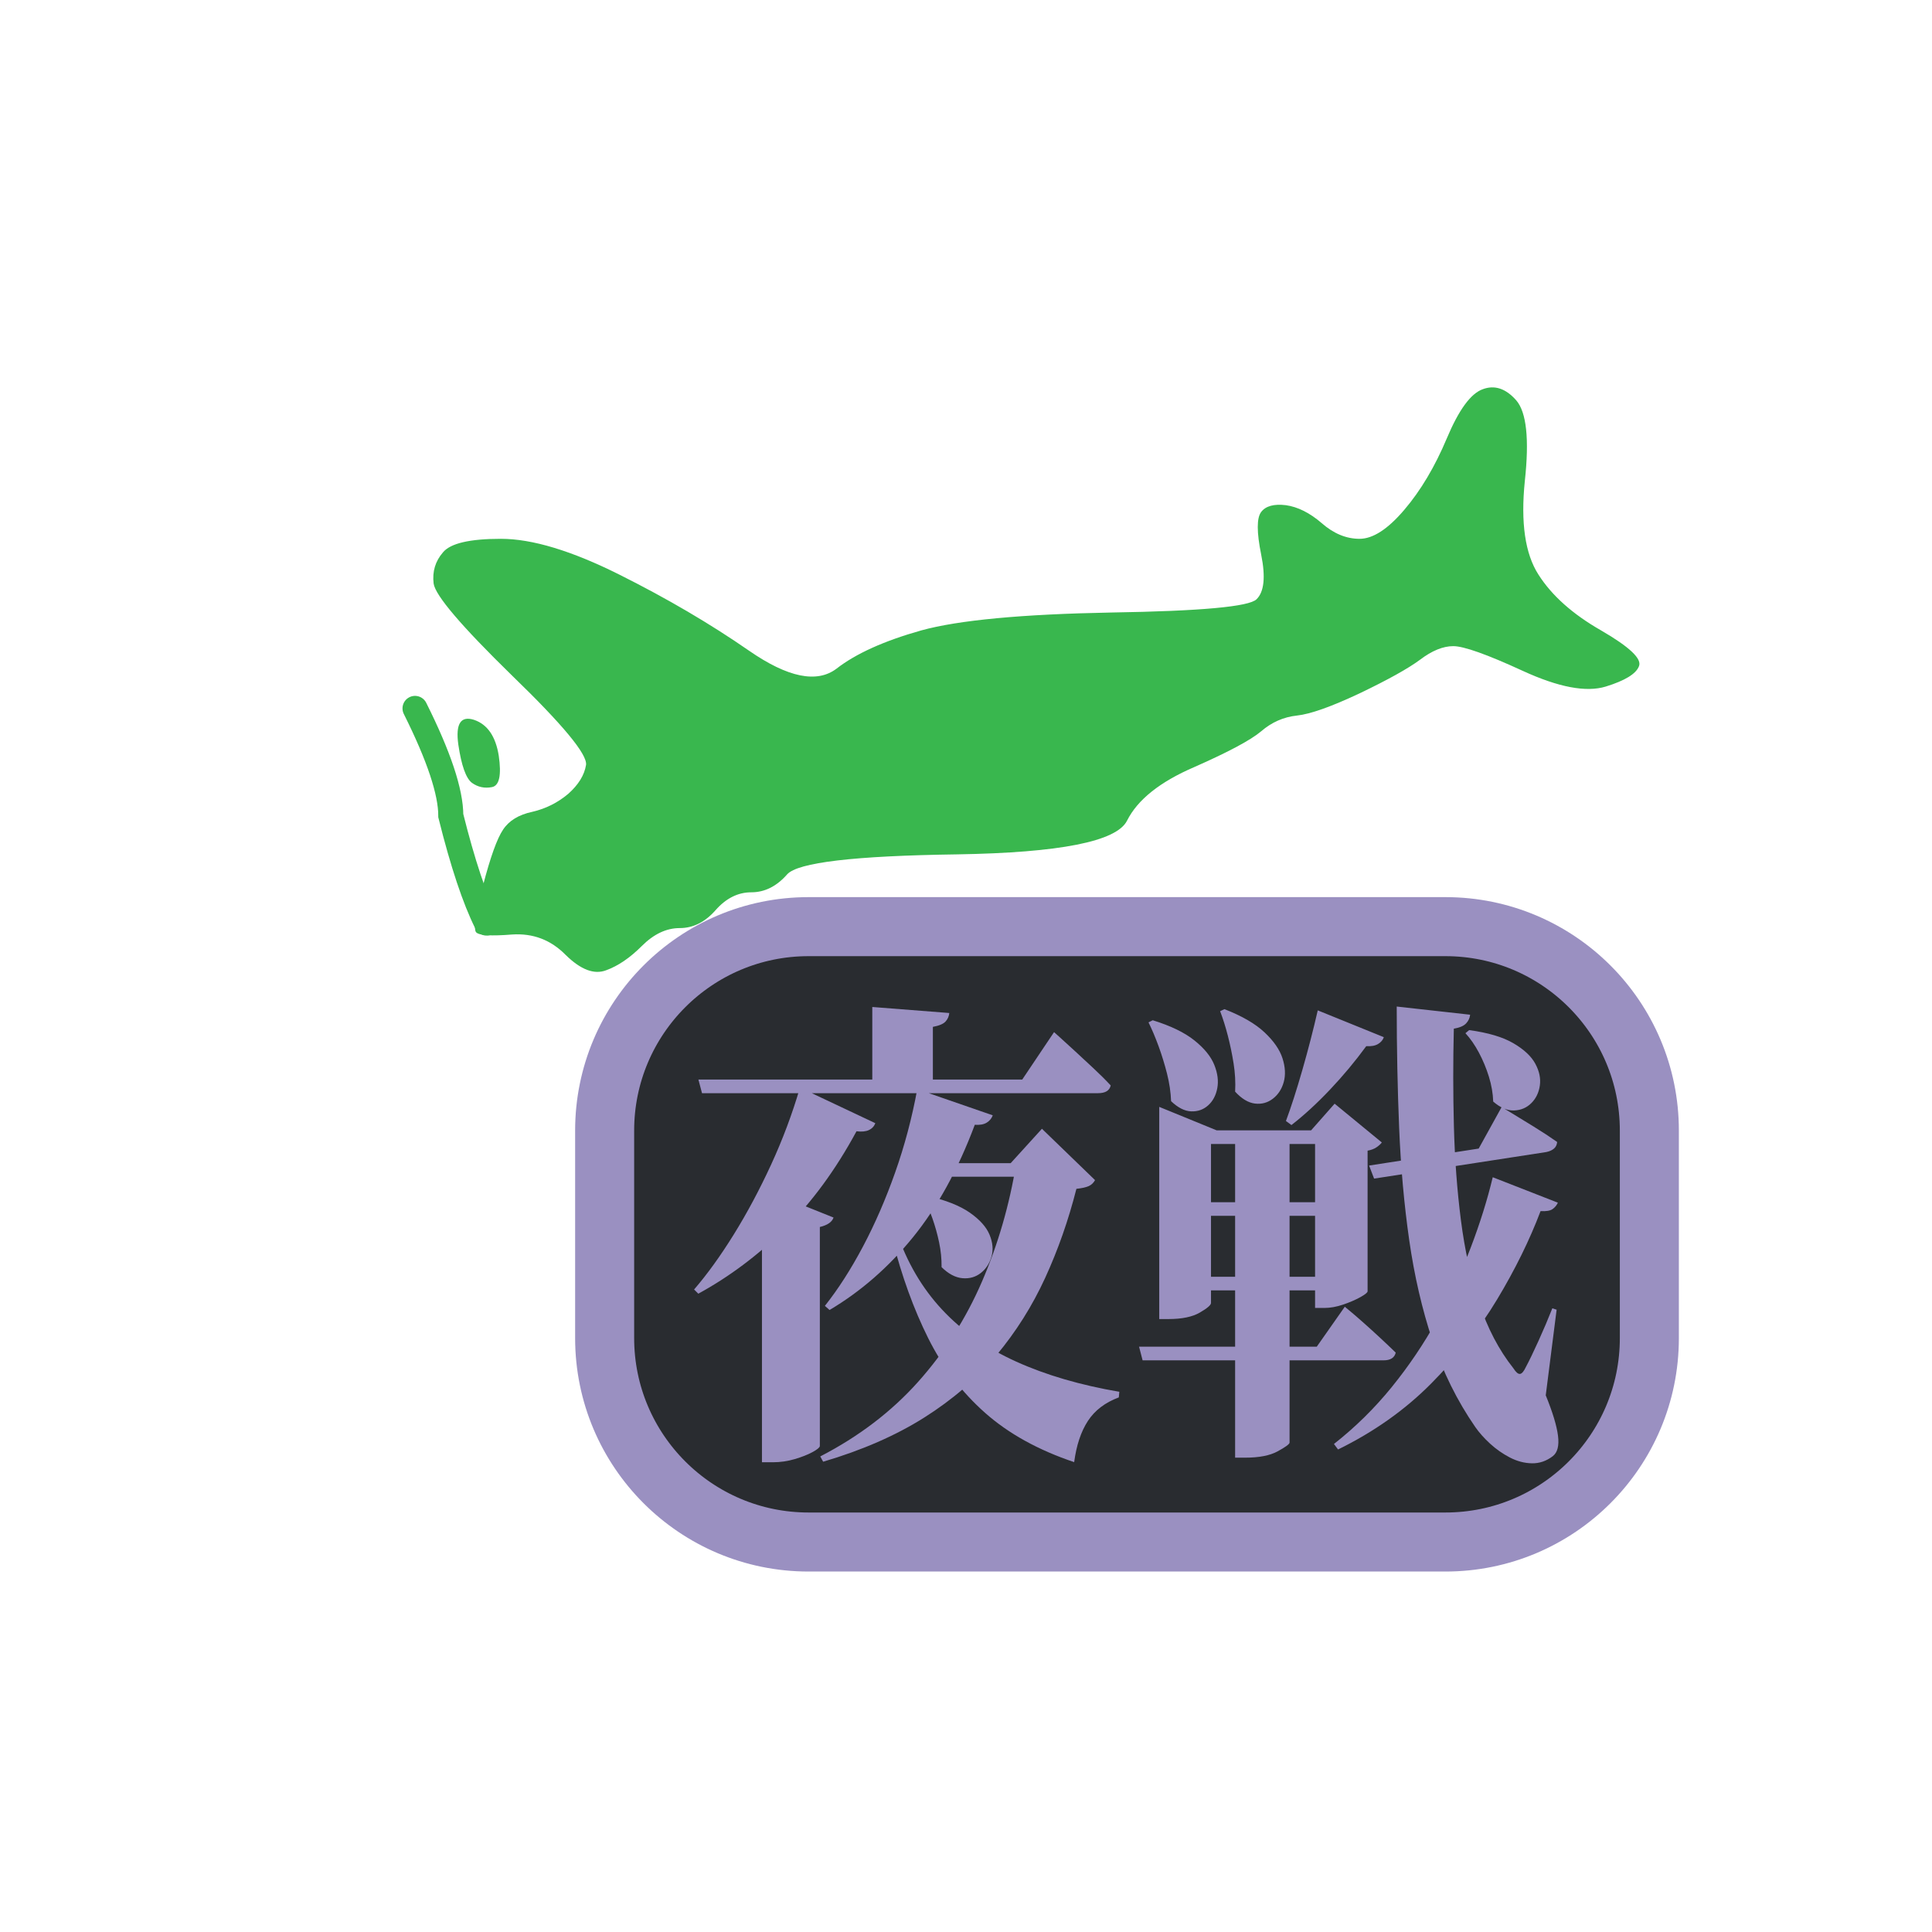
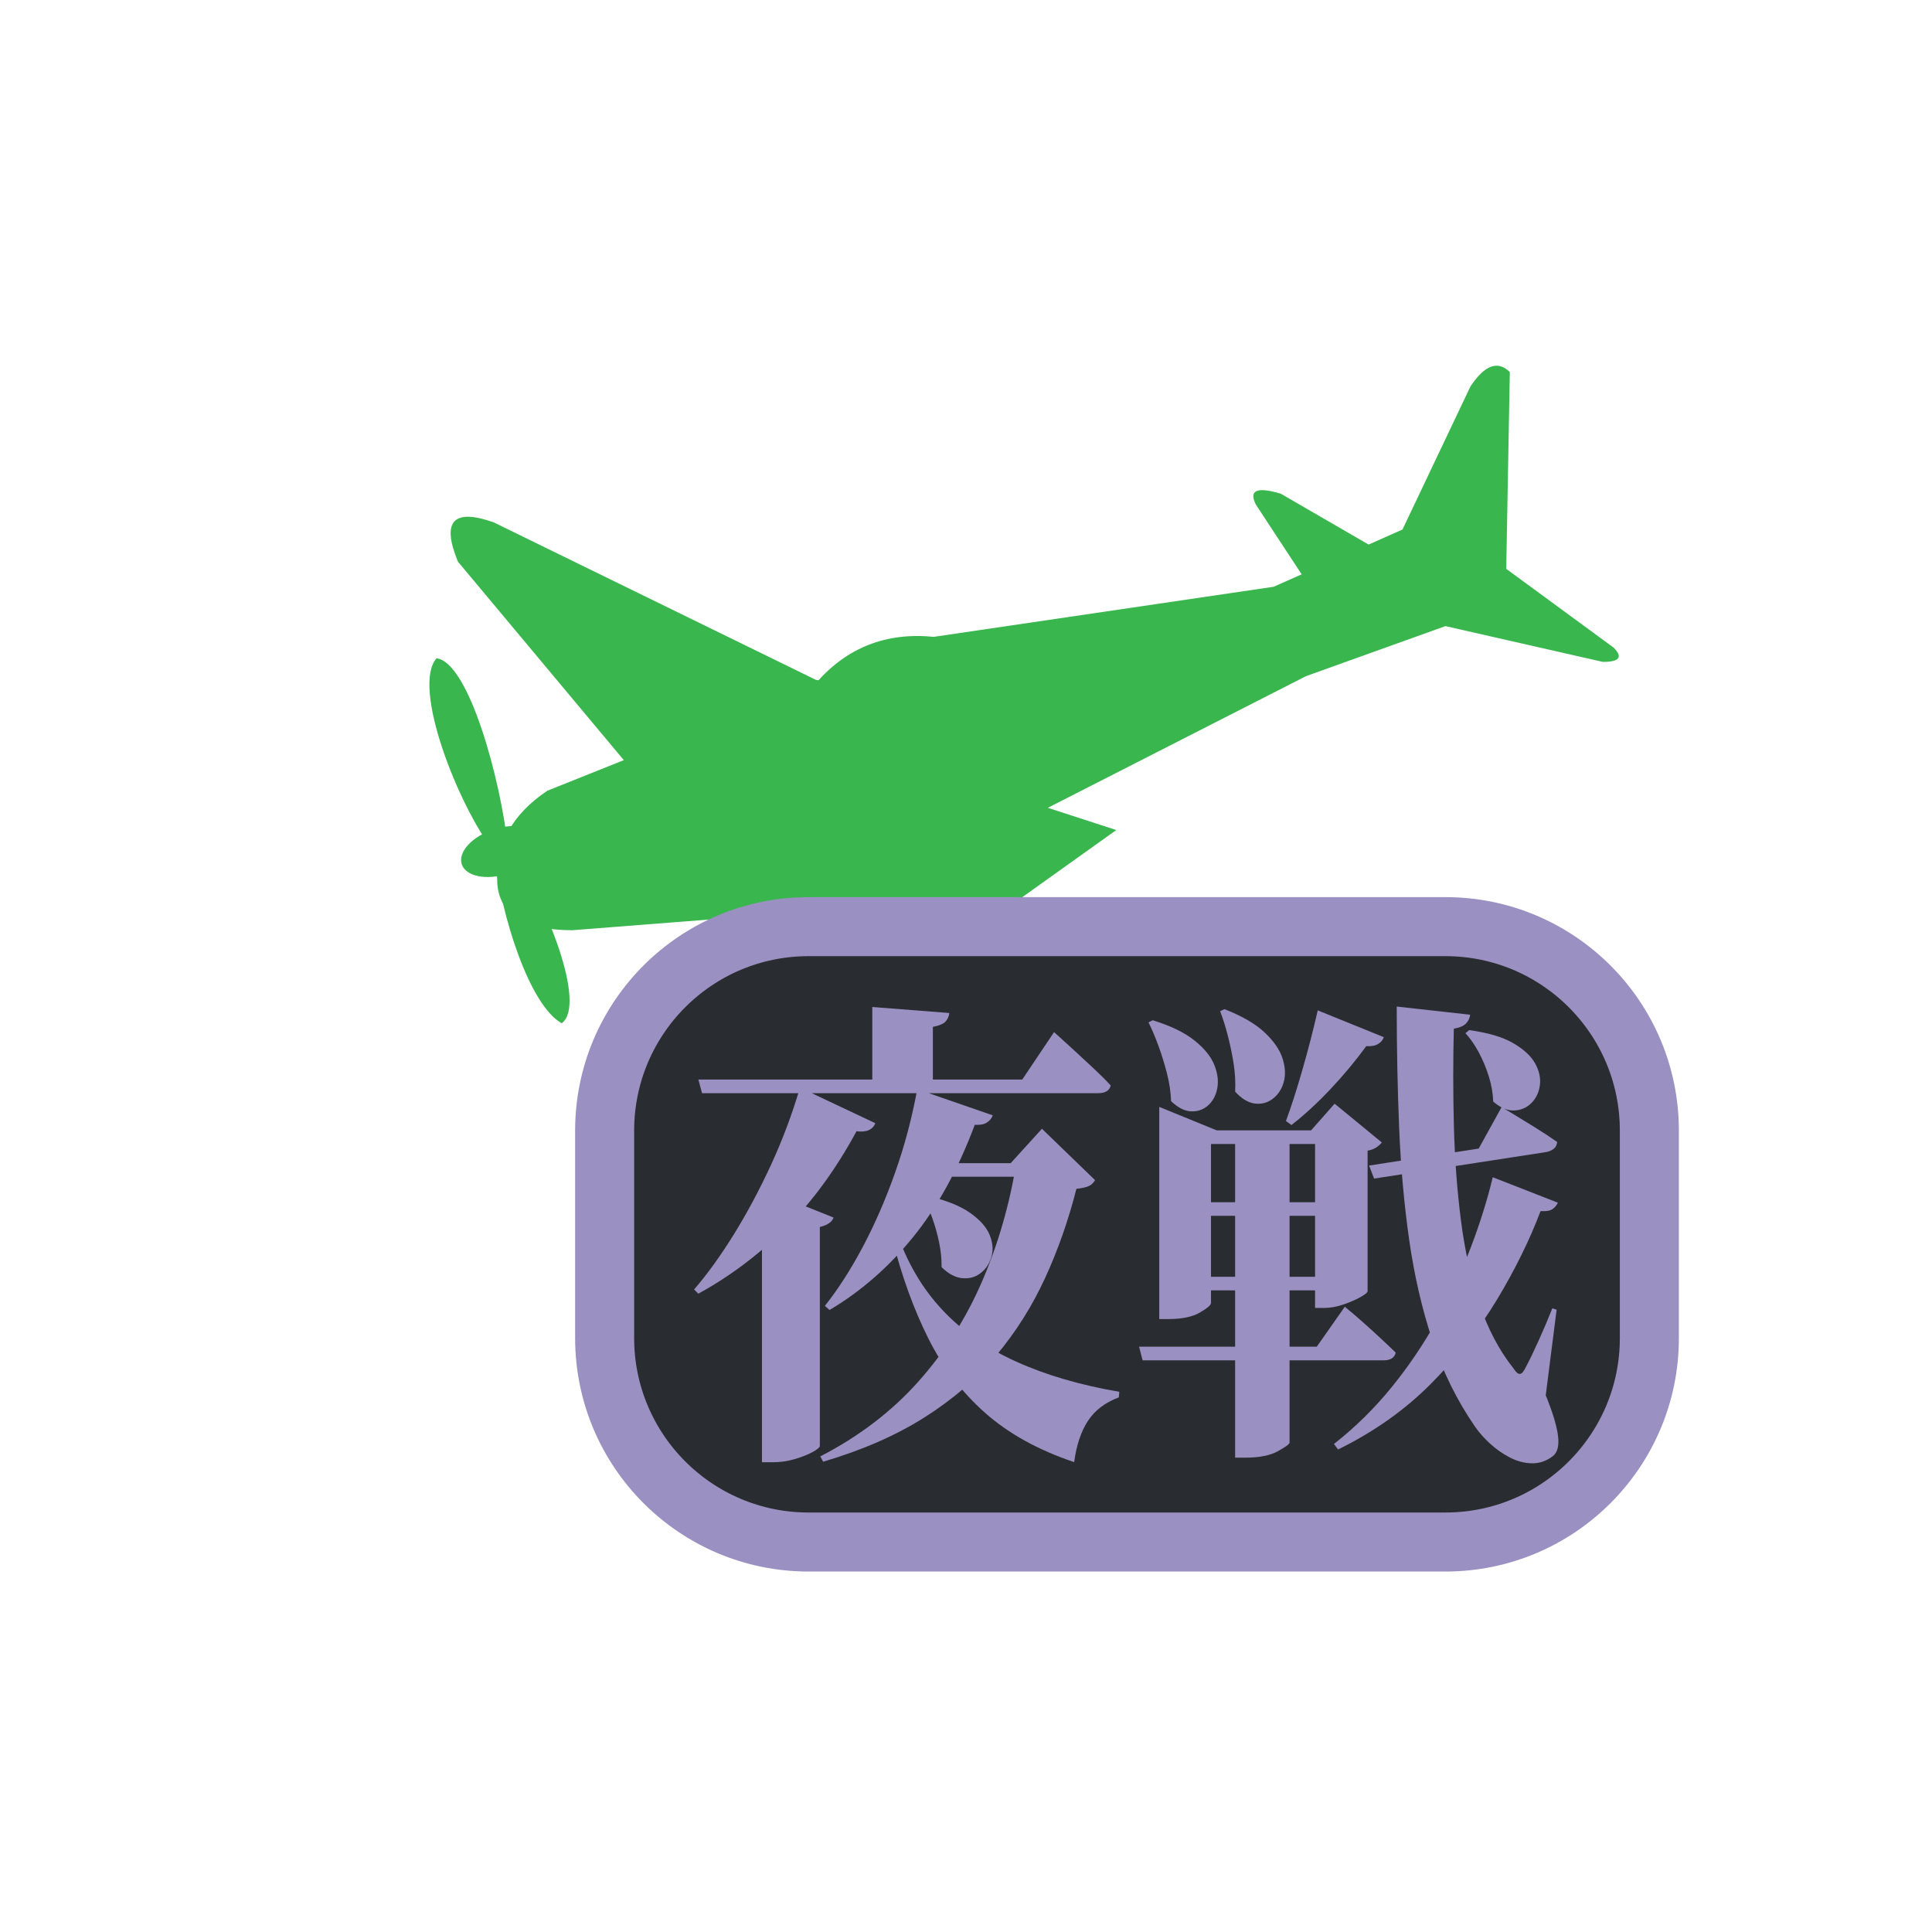
<svg xmlns="http://www.w3.org/2000/svg" viewBox="0 0 54 54">
-   <path fill="#39b74e" fill-rule="evenodd" d="M13.25 20.12Q12.69 19.94 12.81 20.81Q12.94 21.69 13.19 21.88Q13.44 22.06 13.75 22.00Q14.06 21.94 13.94 21.12Q13.81 20.31 13.25 20.12ZM45.81 18.62Q45.94 18.31 44.75 17.62Q43.56 16.94 43.00 16.06Q42.44 15.19 42.62 13.44Q42.81 11.69 42.38 11.19Q41.94 10.69 41.44 10.88Q40.94 11.06 40.44 12.25Q39.94 13.44 39.25 14.25Q38.56 15.06 38.00 15.06Q37.44 15.06 36.94 14.62Q36.44 14.19 35.94 14.12Q35.44 14.06 35.25 14.31Q35.06 14.56 35.25 15.50Q35.44 16.44 35.12 16.75Q34.81 17.06 31.06 17.12Q27.31 17.19 25.75 17.62Q24.19 18.06 23.38 18.69Q22.56 19.31 20.94 18.19Q19.31 17.06 17.31 16.06Q15.31 15.06 14.00 15.06Q12.69 15.06 12.38 15.44Q12.06 15.81 12.12 16.31Q12.19 16.81 14.31 18.88Q16.44 20.94 16.38 21.38Q16.31 21.81 15.88 22.19Q15.44 22.56 14.88 22.69Q14.31 22.81 14.06 23.19Q13.81 23.56 13.50 24.75Q13.19 25.94 13.31 26.06Q13.44 26.19 14.31 26.12Q15.19 26.06 15.81 26.69Q16.44 27.31 16.94 27.12Q17.44 26.94 17.94 26.44Q18.44 25.94 19.00 25.94Q19.56 25.94 20.00 25.44Q20.44 24.94 21.00 24.94Q21.56 24.94 22.00 24.44Q22.44 23.94 26.75 23.88Q31.06 23.81 31.50 22.94Q31.94 22.06 33.38 21.44Q34.81 20.81 35.25 20.44Q35.69 20.06 36.25 20.00Q36.81 19.94 38.00 19.38Q39.19 18.81 39.69 18.44Q40.19 18.06 40.62 18.06Q41.06 18.06 42.56 18.75Q44.06 19.44 44.88 19.19Q45.69 18.94 45.81 18.62Z" />
+   <g fill="#39b74e" id="tractor-monoplane" transform="translate(5 4)">
+     <path d="M10.3 18.1L17.8 15.1Q19.1 13.6 21.1 13.8L30.6 12.4 34.2 10.8 36.1 6.8Q36.7 5.9 37.2 6.4L37.1 11.9 40.1 14.1Q40.5 14.5 39.8 14.5L35.4 13.5 31.5 14.9 21.5 20Q19.9 21.4 17.4 21.5L11 22Q9 22 8.9 20.7 8.8 19.1 10.3 18.1Z" />
+     <path d="M13.4 18.4L7.8 11.7Q7.1 10 8.8 10.6L17.8 15 21.4 15.7Z M16.9 20.2L20.6 23.2 26.2 19.2 22.2 17.9Z M32.2 13.3L30.1 10.1Q29.8 9.5 30.8 9.8L34.6 12Z" />
+     <path d="M8.8 19.8C7.8 18.5 6.5 15.2 7.2 14.4 8.1 14.5 9 17.8 9.2 19.7 10.3 21.2 11.4 24.1 10.7 24.6 9.8 24.1 9 21.6 8.8 19.8Z" />
+     <ellipse cx="9" cy="19.8" rx="1.15" ry=".65" transform="rotate(-18 9 19.8)" />
+   </g>
  <rect x="16.9" y="25.9" width="29.2" height="17.2" rx="5.7" fill="#292c30" stroke="#9a90c1" stroke-width="1.65" />
  <g fill="#9a90c1" transform="translate(19.4 40.9) scale(0.0124 -0.0135) translate(-26.025 94.339)">
    <path transform="translate(0 0)" d="M35.755 700.245H765.721L837.4 798.359Q837.4 798.359 850.59 787.534Q863.78 776.71 883.7 759.79Q903.62 742.87 925.77 723.95Q947.92 705.03 965.11 687.975Q961.245 671.975 936.515 671.975H43.89ZM427.696 850.435 601.25 837.975Q600.25 827.975 592.98 820.475Q585.71 812.975 564.25 809.245V682.165H427.696ZM178.995 416.89 213.24 461.325 340.359 414.51Q335.359 400.645 309.494 394.915V-58.73Q308.629 -63.325 292.75 -71.217Q276.87 -79.11 252.867 -85.637Q228.865 -92.165 203.43 -92.165H178.995ZM264.696 683.49 434.575 609.835Q430.575 600.24 420.209 595.673Q409.844 591.105 392.115 593.105Q321.275 472.915 230.732 391.12Q140.19 309.325 35.565 256.84L26.025 265.515Q70.7 313.11 115.578 379.57Q160.455 446.03 199.468 523.76Q238.481 601.49 264.696 683.49ZM551.325 459.57Q613.95 446.165 647.6 424.57Q681.25 402.975 692.087 378.785Q702.925 354.595 696.342 333.473Q689.76 312.35 672.285 299.688Q654.81 287.025 630.97 288.918Q607.13 290.81 583.885 311.785Q584.21 337.38 578.293 363.177Q572.375 388.975 563.255 412.705Q554.135 436.435 542.785 454.895ZM551.41 527.11H773.451V498.975H538.275ZM529.075 680.22 699.224 626.135Q695.359 616.405 685.494 610.905Q675.629 605.405 658.764 606.54Q601.574 466.51 519.29 373.565Q437.005 280.62 331.38 223.08L320.84 231.62Q365.785 283.675 406.5 354.163Q447.215 424.65 479.2 507.772Q511.185 590.895 529.075 680.22ZM752.236 527.11H739.641L810.105 598.304L929.79 492Q924.654 483.405 915.587 479.608Q906.519 475.81 887.79 473.945Q860.98 376.89 817.372 289.565Q773.764 202.24 707.264 129.145Q640.764 56.05 544.71 0.348Q448.654 -55.355 316.95 -91.03L310.41 -80.085Q441.165 -18.03 530.96 74.323Q620.755 166.675 675.05 282.163Q729.346 397.65 752.236 527.11ZM482.895 383.86Q517.38 290.645 584.745 224.175Q652.11 157.705 752.272 116.127Q852.435 74.549 984.515 53.714L983.38 42.119Q937.105 26.279 913.725 -6.575Q890.346 -39.43 882.75 -91.895Q761.265 -54.41 681.943 10.13Q602.62 74.67 553.663 164.833Q504.705 254.995 473.22 368.645Z" />
    <path transform="translate(1000 0)" d="M74.51 595V643.625L204.034 595H191.169V237.62Q191.169 231.16 165.965 217.74Q140.76 204.32 95.215 204.32H74.51ZM137.895 595H466.375V566.73H137.895ZM137.895 446.215H466.375V418.08H137.895ZM137.895 291.835H466.375V263.7H137.895ZM425.75 595H416.75L469.835 650.22L576.22 569.945Q572.22 564.945 564.247 559.945Q556.275 554.945 544.14 552.945V261.865Q544.14 258 527.692 249.607Q511.245 241.215 488.905 234.255Q466.565 227.295 446.455 227.295H425.75ZM59.835 822.975Q120.46 805.76 153.84 781.192Q187.22 756.625 198.585 730.597Q209.95 704.57 205.327 682.245Q200.705 659.92 184.757 646.757Q168.81 633.595 146.633 634.325Q124.455 635.055 101.21 655.435Q100.075 683.3 92.035 712.435Q83.995 741.57 73.05 769.137Q62.105 796.705 50.295 818.57ZM221.43 845.975Q280.515 824.895 311.76 797.962Q343.005 771.03 352.37 744.07Q361.735 717.11 355.18 695.217Q348.625 673.325 330.812 660.663Q313 648 290.39 650.46Q267.78 652.92 245.535 675.165Q247.265 703.895 242.09 733.597Q236.915 763.3 229.105 791.07Q221.295 818.84 211.755 841.705ZM245.535 595H368.25V-51.675Q367.385 -56.54 341.315 -69.595Q315.245 -82.65 267.97 -82.65H245.535ZM29.025 147.105H429.56L492.78 229.84Q492.78 229.84 504.605 220.812Q516.43 211.785 534.485 197.095Q552.54 182.405 572.028 165.783Q591.515 149.16 607.57 134.835Q603.57 118.835 579.84 118.835H37.025ZM431.805 843.435 580.735 787.945Q577.6 779.215 567.735 773.783Q557.87 768.35 541.14 769.35Q503.76 722.35 459.38 679.31Q415 636.27 372.485 606L360.08 614.405Q377.295 656.73 397.01 719.785Q416.725 782.84 431.805 843.435ZM773.085 802.57Q836.98 794.625 872.764 775.395Q908.549 756.165 922.184 732.975Q935.819 709.785 932.399 687.798Q928.98 665.81 913.235 651.418Q897.49 637.025 874.515 636.188Q851.54 635.35 827.295 654.595Q826.35 680.055 817.567 706.15Q808.785 732.245 795.07 755.907Q781.355 779.57 764.68 796.165ZM547.515 522.135 794.561 557.295 846.32 643.3Q846.32 643.3 867.673 631.407Q889.025 619.515 918.405 602.893Q947.785 586.27 971.435 570.945Q970.57 562.08 964.07 557.08Q957.57 552.08 946.84 550.08L558.785 495.135ZM609.805 851.355 775.25 834.435Q774.25 824.435 766.25 816.502Q758.25 808.57 738.519 805.57Q735.79 704.14 738.695 602.98Q741.6 501.819 754.477 409.199Q767.355 316.579 795.502 237.972Q823.65 159.364 872.865 102.309Q881.27 90.174 887.567 90.742Q893.865 91.309 900.73 104.714Q912.19 124.309 929.407 159.202Q946.625 194.094 960.545 226.554L970.22 223.689L945.705 46.414Q969.03 -5.995 973.327 -37.188Q977.625 -68.38 961.38 -79.705Q939.81 -94.76 914.47 -94.327Q889.13 -93.895 864.75 -82.272Q840.371 -70.65 820.181 -53.595Q799.991 -36.54 786.856 -19.215Q725.586 62.275 690.411 159.655Q655.236 257.034 637.993 367.602Q620.75 478.169 615.278 599.817Q609.805 721.465 609.805 851.355ZM826.24 497.95 973.034 445.27Q969.034 437.135 961.034 431.973Q953.034 426.81 934.034 427.81Q896.98 337.89 836.06 244.93Q775.14 151.97 687.03 70.47Q598.92 -11.03 477.565 -65.705L468.295 -54.3Q540.485 -2.245 598.418 63.31Q656.35 128.865 700.62 202.42Q744.89 275.975 776.363 351.665Q807.835 427.355 826.24 497.95Z" />
  </g>
-   <path d="M11.6 19.8Q12.6 21.8 12.6 22.8Q13.1 24.8 13.6 25.8" fill="none" stroke="#39b74e" stroke-width=".7" stroke-linecap="round" />
</svg>
